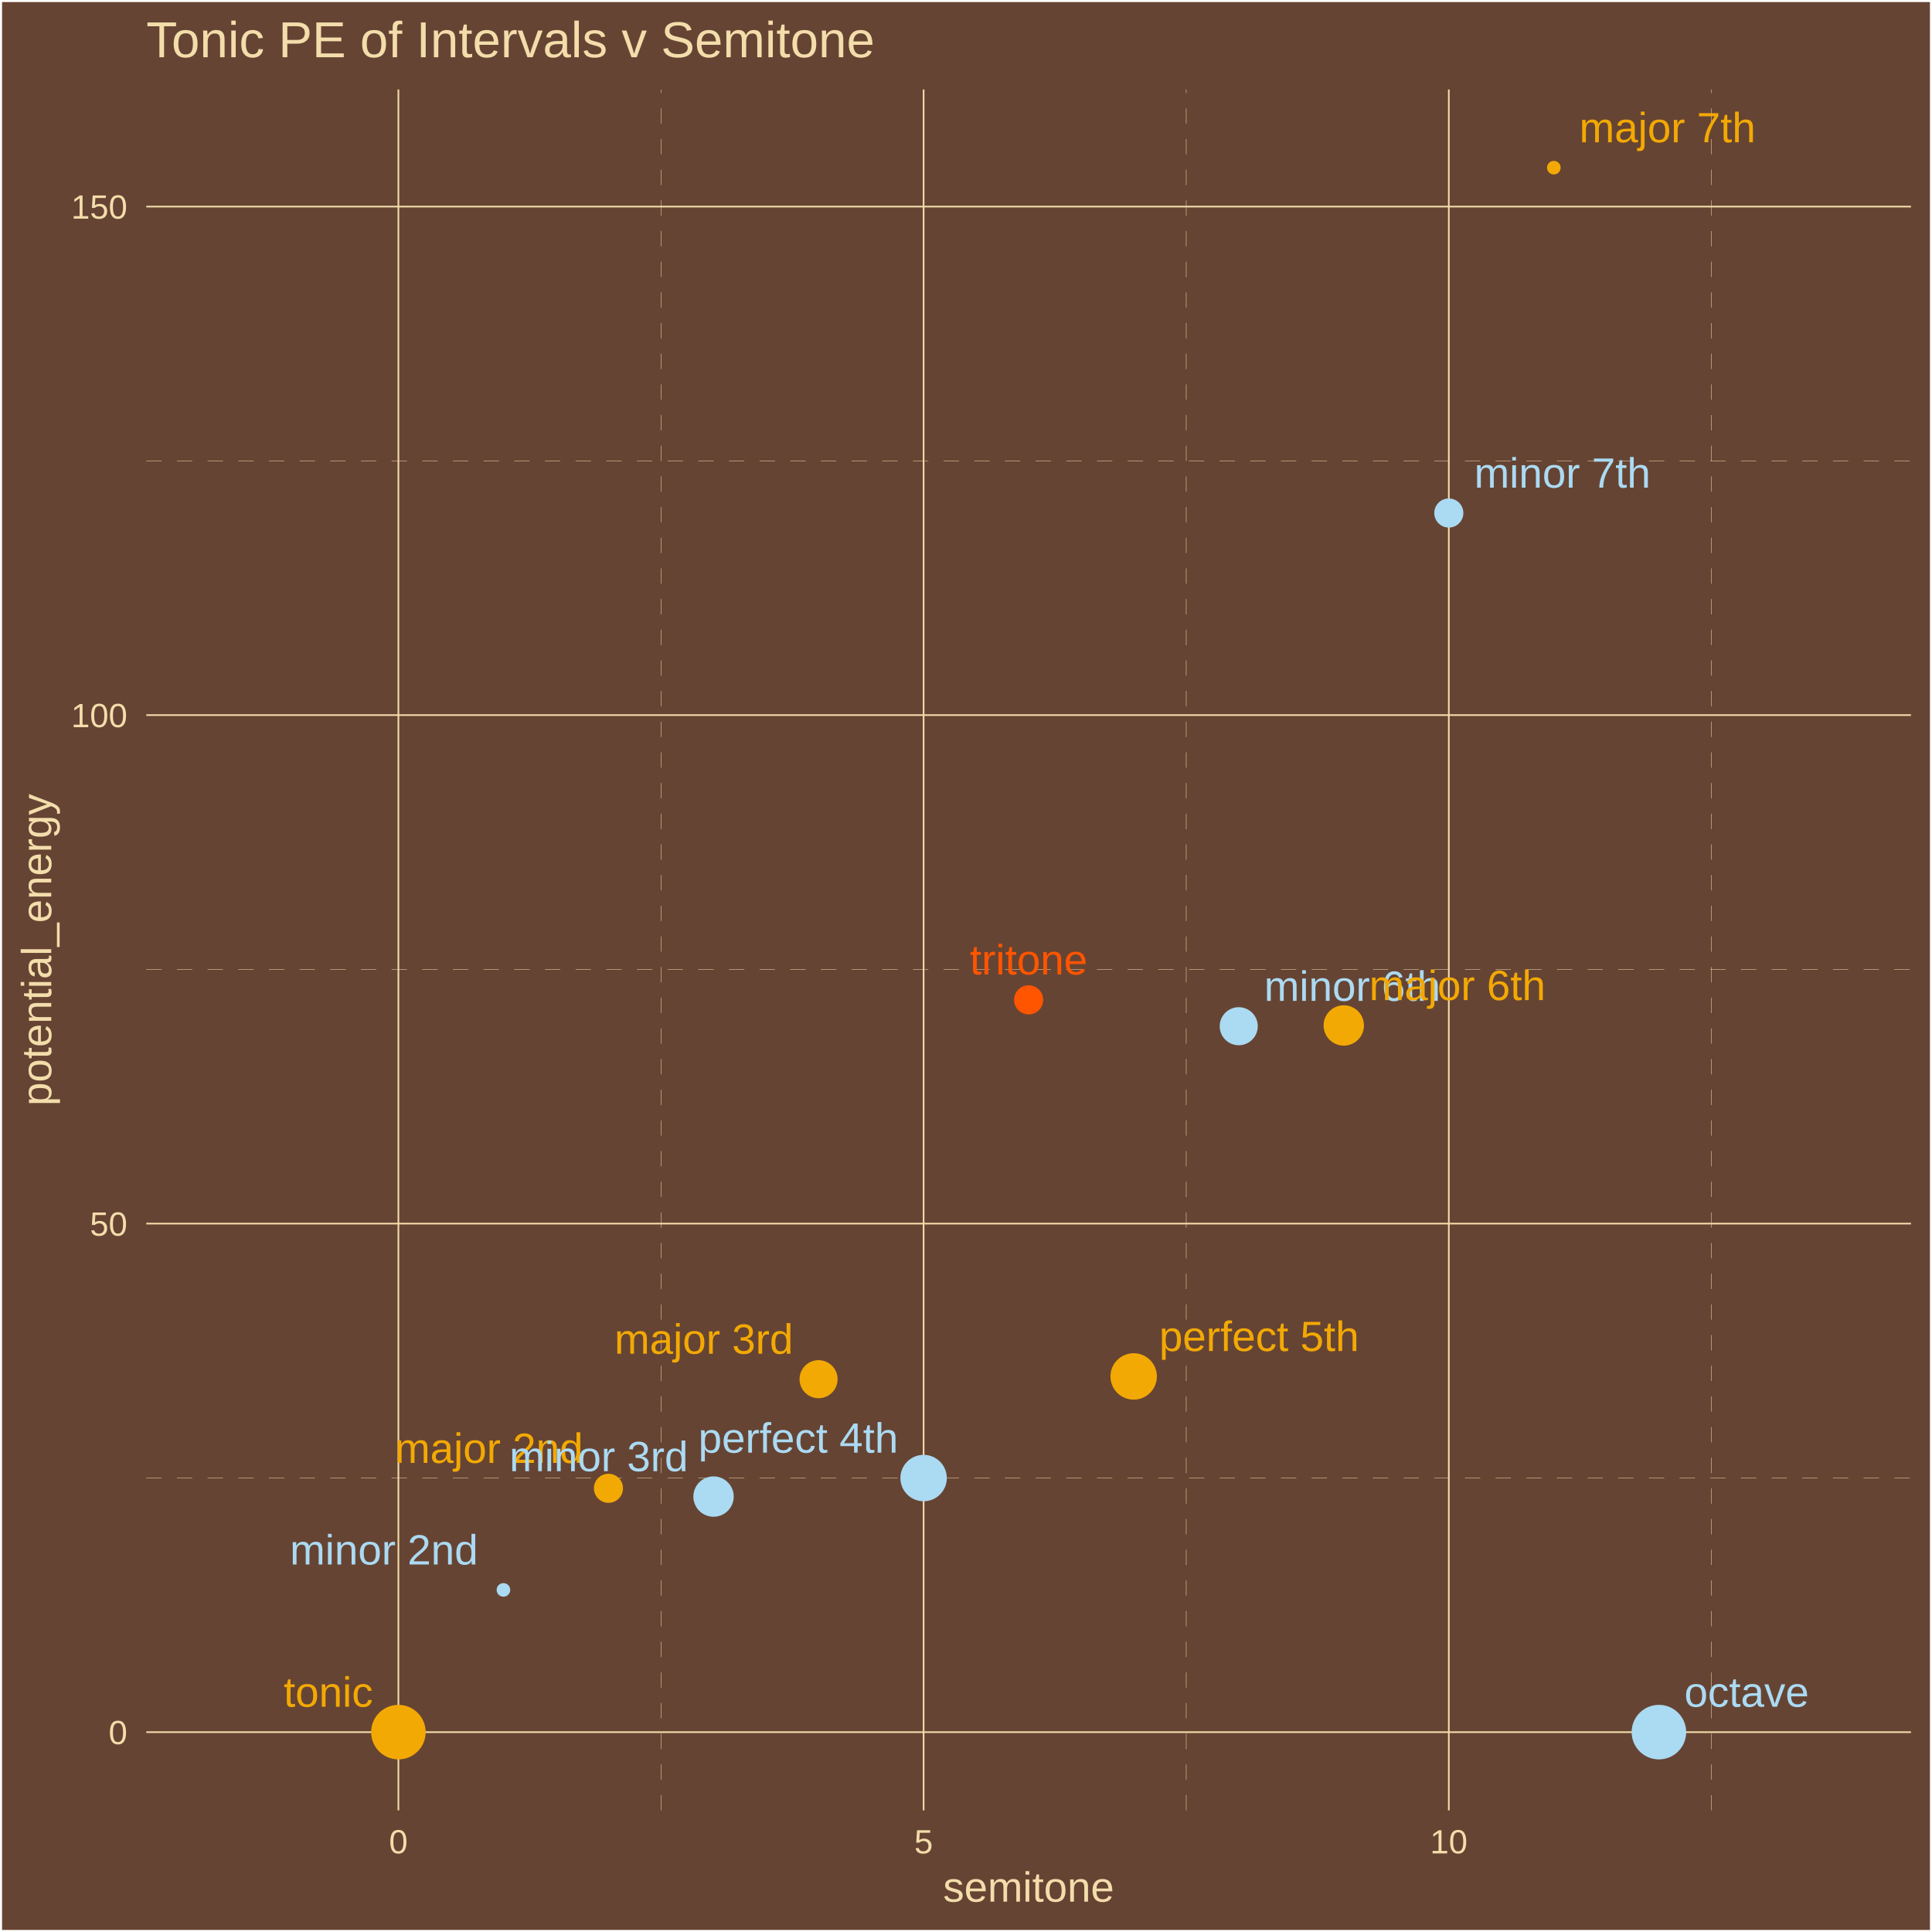
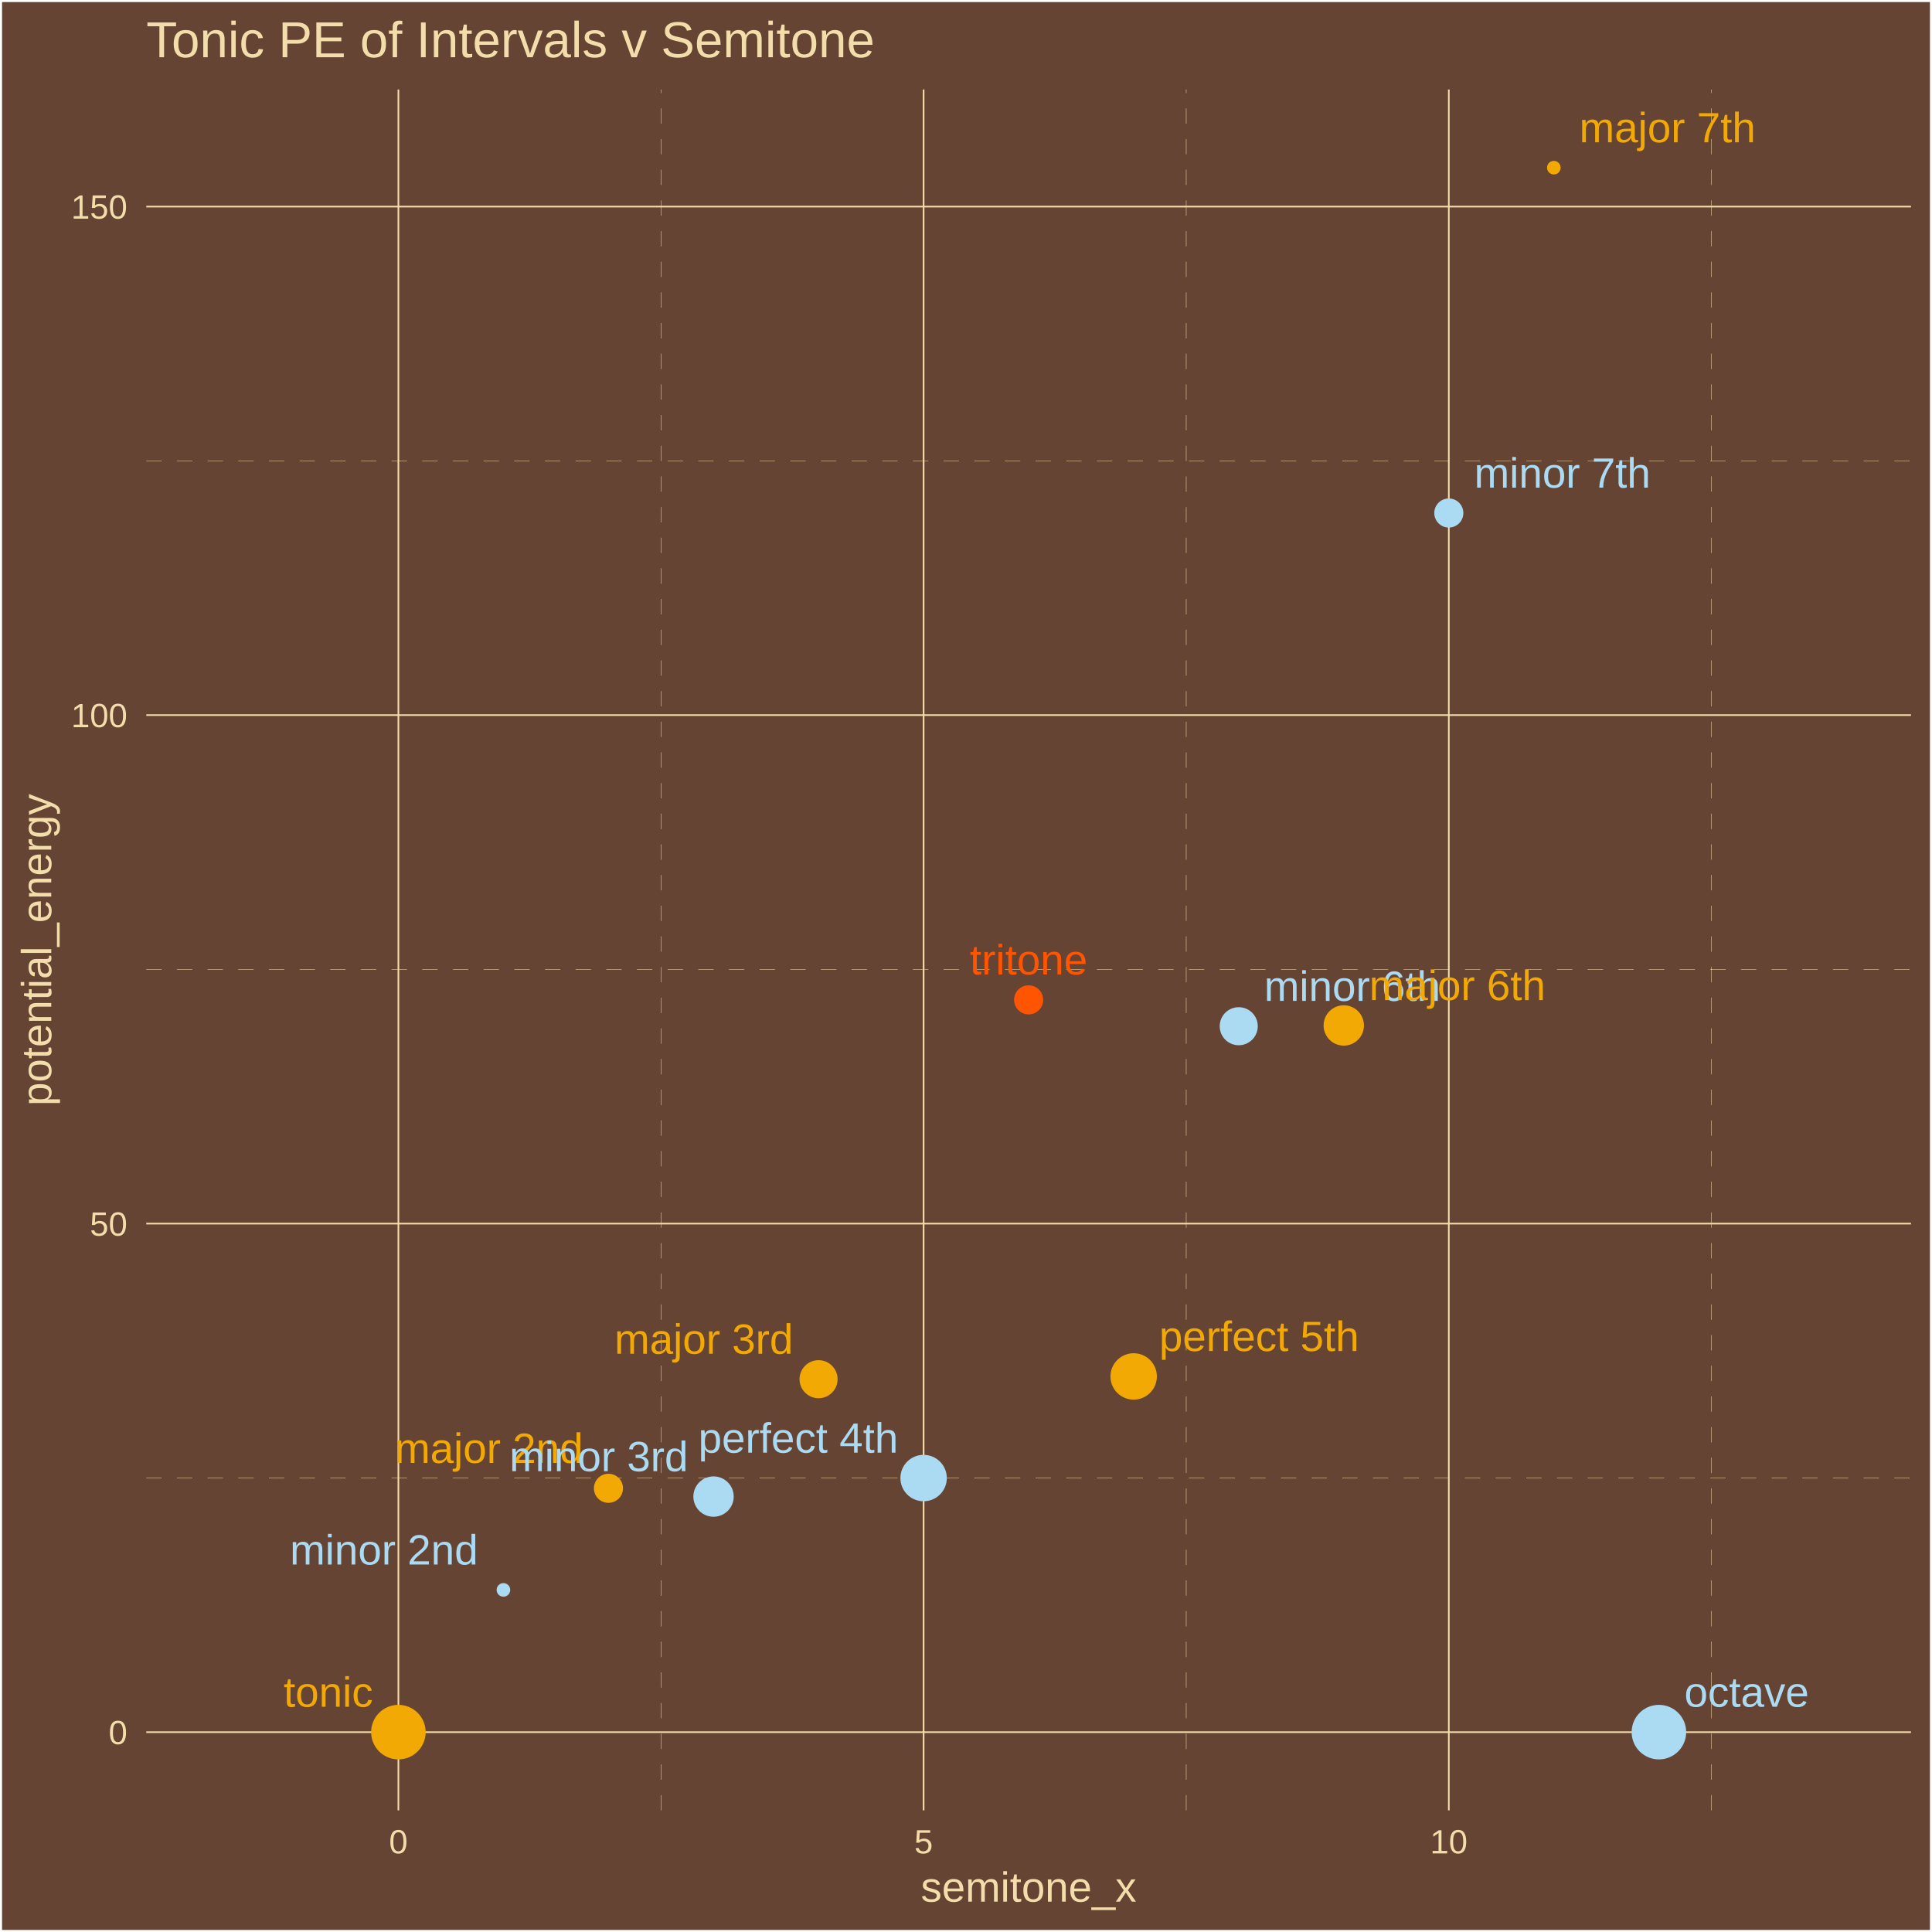
<svg xmlns="http://www.w3.org/2000/svg" class="svglite" width="504.00pt" height="504.00pt" viewBox="0 0 504.00 504.00">
  <defs>
    <style type="text/css">
    .svglite line, .svglite polyline, .svglite polygon, .svglite path, .svglite rect, .svglite circle {
      fill: none;
      stroke: #000000;
      stroke-linecap: round;
      stroke-linejoin: round;
      stroke-miterlimit: 10.00;
    }
    .svglite text {
      white-space: pre;
    }
  </style>
  </defs>
  <rect width="100%" height="100%" style="stroke: none; fill: #664433;" />
  <defs>
    <clipPath id="cpMC4wMHw1MDQuMDB8MC4wMHw1MDQuMDA=">
      <rect x="0.00" y="0.00" width="504.00" height="504.00" />
    </clipPath>
  </defs>
  <g clip-path="url(#cpMC4wMHw1MDQuMDB8MC4wMHw1MDQuMDA=)">
    <rect x="0.00" y="0" width="504.00" height="504.00" style="stroke-width: 1.07; stroke: #FFFFFF; fill: #664433;" />
  </g>
  <defs>
    <clipPath id="cpMzguMTZ8NDk4LjUyfDIzLjM0fDQ3Mi4yNw==">
      <rect x="38.16" y="23.34" width="460.36" height="448.93" />
    </clipPath>
  </defs>
  <g clip-path="url(#cpMzguMTZ8NDk4LjUyfDIzLjM0fDQ3Mi4yNw==)">
    <rect x="38.16" y="23.34" width="460.36" height="448.93" style="stroke-width: 1.07; stroke: none; fill: #664433;" />
    <polyline points="38.16,385.53 498.52,385.53 " style="stroke-width: 0.11; stroke: #F3DDAB; stroke-dasharray: 4.00,4.00; stroke-linecap: butt;" />
    <polyline points="38.16,252.87 498.52,252.87 " style="stroke-width: 0.11; stroke: #F3DDAB; stroke-dasharray: 4.00,4.00; stroke-linecap: butt;" />
    <polyline points="38.16,120.22 498.52,120.22 " style="stroke-width: 0.11; stroke: #F3DDAB; stroke-dasharray: 4.00,4.00; stroke-linecap: butt;" />
    <polyline points="172.43,472.27 172.43,23.34 " style="stroke-width: 0.11; stroke: #F3DDAB; stroke-dasharray: 4.00,4.00; stroke-linecap: butt;" />
    <polyline points="309.45,472.27 309.45,23.34 " style="stroke-width: 0.11; stroke: #F3DDAB; stroke-dasharray: 4.00,4.00; stroke-linecap: butt;" />
    <polyline points="446.46,472.27 446.46,23.34 " style="stroke-width: 0.11; stroke: #F3DDAB; stroke-dasharray: 4.00,4.00; stroke-linecap: butt;" />
    <polyline points="38.16,451.86 498.52,451.86 " style="stroke-width: 0.43; stroke: #F3DDAB; stroke-linecap: butt;" />
    <polyline points="38.16,319.20 498.52,319.20 " style="stroke-width: 0.43; stroke: #F3DDAB; stroke-linecap: butt;" />
    <polyline points="38.16,186.55 498.52,186.55 " style="stroke-width: 0.43; stroke: #F3DDAB; stroke-linecap: butt;" />
    <polyline points="38.16,53.89 498.52,53.89 " style="stroke-width: 0.43; stroke: #F3DDAB; stroke-linecap: butt;" />
    <polyline points="103.93,472.27 103.93,23.34 " style="stroke-width: 0.43; stroke: #F3DDAB; stroke-linecap: butt;" />
    <polyline points="240.94,472.27 240.94,23.34 " style="stroke-width: 0.43; stroke: #F3DDAB; stroke-linecap: butt;" />
    <polyline points="377.95,472.27 377.95,23.34 " style="stroke-width: 0.43; stroke: #F3DDAB; stroke-linecap: butt;" />
    <circle cx="103.93" cy="451.86" r="6.76" style="stroke-width: 0.71; stroke: #F3A904; fill: #F3A904;" />
    <circle cx="131.33" cy="414.76" r="1.42" style="stroke-width: 0.71; stroke: #ABDAF3; fill: #ABDAF3;" />
    <circle cx="158.73" cy="388.25" r="3.44" style="stroke-width: 0.71; stroke: #F3A904; fill: #F3A904;" />
    <circle cx="186.14" cy="390.41" r="4.91" style="stroke-width: 0.71; stroke: #ABDAF3; fill: #ABDAF3;" />
    <circle cx="213.54" cy="359.79" r="4.61" style="stroke-width: 0.71; stroke: #F3A904; fill: #F3A904;" />
    <circle cx="240.94" cy="385.58" r="5.70" style="stroke-width: 0.71; stroke: #ABDAF3; fill: #ABDAF3;" />
    <circle cx="268.34" cy="260.83" r="3.44" style="stroke-width: 0.71; stroke: #FF5500; fill: #FF5500;" />
    <circle cx="295.74" cy="359.07" r="5.70" style="stroke-width: 0.71; stroke: #F3A904; fill: #F3A904;" />
    <circle cx="323.15" cy="267.71" r="4.61" style="stroke-width: 0.71; stroke: #ABDAF3; fill: #ABDAF3;" />
    <circle cx="350.55" cy="267.51" r="4.91" style="stroke-width: 0.71; stroke: #F3A904; fill: #F3A904;" />
    <circle cx="377.95" cy="133.83" r="3.44" style="stroke-width: 0.71; stroke: #ABDAF3; fill: #ABDAF3;" />
    <circle cx="405.35" cy="43.74" r="1.42" style="stroke-width: 0.71; stroke: #F3A904; fill: #F3A904;" />
    <circle cx="432.76" cy="451.86" r="6.76" style="stroke-width: 0.71; stroke: #ABDAF3; fill: #ABDAF3;" />
    <polygon points="68.39,451.86 101.77,451.86 101.68,451.86 102.03,451.84 102.37,451.77 102.69,451.65 103.00,451.48 103.27,451.26 103.50,451.00 103.68,450.70 103.82,450.38 103.90,450.05 103.93,449.70 103.93,449.70 103.93,431.71 103.93,431.71 103.90,431.36 103.82,431.02 103.68,430.70 103.50,430.41 103.27,430.15 103.00,429.93 102.69,429.76 102.37,429.63 102.03,429.56 101.77,429.55 68.39,429.55 68.65,429.56 68.30,429.55 67.96,429.59 67.62,429.69 67.31,429.84 67.02,430.03 66.77,430.28 66.56,430.55 66.40,430.86 66.29,431.19 66.24,431.53 66.23,431.71 66.23,449.70 66.24,449.53 66.24,449.87 66.29,450.22 66.40,450.55 66.56,450.85 66.77,451.13 67.02,451.37 67.31,451.57 67.62,451.72 67.96,451.82 68.30,451.86 " style="stroke-width: nan; stroke: none;" />
    <text x="97.30" y="445.24" text-anchor="end" style="font-size: 11.04px;fill: #F3A904; font-family: &quot;Arial&quot;;" textLength="23.30px" lengthAdjust="spacingAndGlyphs">tonic</text>
    <polygon points="70.04,414.76 129.17,414.76 129.08,414.76 129.43,414.74 129.77,414.67 130.10,414.55 130.40,414.38 130.67,414.16 130.90,413.90 131.08,413.60 131.22,413.28 131.30,412.94 131.33,412.60 131.33,412.60 131.33,394.61 131.33,394.61 131.30,394.26 131.22,393.92 131.08,393.60 130.90,393.31 130.67,393.05 130.40,392.83 130.10,392.65 129.77,392.53 129.43,392.46 129.17,392.45 70.04,392.45 70.30,392.46 69.96,392.45 69.61,392.49 69.28,392.59 68.96,392.74 68.68,392.93 68.43,393.17 68.22,393.45 68.06,393.76 67.95,394.09 67.89,394.43 67.88,394.61 67.88,412.60 67.89,412.42 67.89,412.77 67.95,413.12 68.06,413.45 68.22,413.75 68.43,414.03 68.68,414.27 68.96,414.47 69.28,414.62 69.61,414.71 69.96,414.76 " style="stroke-width: nan; stroke: none;" />
    <text x="124.71" y="408.13" text-anchor="end" style="font-size: 11.04px;fill: #ABDAF3; font-family: &quot;Arial&quot;;" textLength="49.05px" lengthAdjust="spacingAndGlyphs">minor 2nd</text>
    <polygon points="97.45,388.25 156.57,388.25 156.49,388.25 156.83,388.24 157.17,388.17 157.50,388.05 157.80,387.87 158.07,387.65 158.30,387.39 158.49,387.10 158.62,386.78 158.71,386.44 158.73,386.09 158.73,386.09 158.73,368.10 158.73,368.10 158.71,367.76 158.62,367.42 158.49,367.10 158.30,366.80 158.07,366.54 157.80,366.32 157.50,366.15 157.17,366.03 156.83,365.96 156.57,365.94 97.45,365.94 97.71,365.96 97.36,365.94 97.01,365.99 96.68,366.08 96.37,366.23 96.08,366.43 95.83,366.67 95.62,366.95 95.46,367.25 95.35,367.58 95.29,367.93 95.29,368.10 95.29,386.09 95.29,385.92 95.29,386.27 95.35,386.61 95.46,386.94 95.62,387.25 95.83,387.53 96.08,387.77 96.37,387.97 96.68,388.11 97.01,388.21 97.36,388.25 " style="stroke-width: nan; stroke: none;" />
    <text x="152.11" y="381.63" text-anchor="end" style="font-size: 11.04px;fill: #F3A904; font-family: &quot;Arial&quot;;" textLength="49.05px" lengthAdjust="spacingAndGlyphs">major 2nd</text>
    <polygon points="127.31,390.41 183.98,390.41 183.89,390.41 184.24,390.39 184.58,390.33 184.90,390.20 185.20,390.03 185.47,389.81 185.70,389.55 185.89,389.25 186.02,388.93 186.11,388.60 186.14,388.25 186.14,388.25 186.14,370.26 186.14,370.26 186.11,369.91 186.02,369.57 185.89,369.25 185.70,368.96 185.47,368.70 185.20,368.48 184.90,368.31 184.58,368.18 184.24,368.11 183.98,368.10 127.31,368.10 127.57,368.11 127.22,368.10 126.88,368.14 126.55,368.24 126.23,368.39 125.95,368.58 125.69,368.83 125.49,369.10 125.32,369.41 125.21,369.74 125.16,370.08 125.15,370.26 125.15,388.25 125.16,388.08 125.16,388.42 125.21,388.77 125.32,389.10 125.49,389.41 125.69,389.68 125.95,389.92 126.23,390.12 126.55,390.27 126.88,390.37 127.22,390.41 " style="stroke-width: nan; stroke: none;" />
    <text x="179.51" y="383.79" text-anchor="end" style="font-size: 11.04px;fill: #ABDAF3; font-family: &quot;Arial&quot;;" textLength="46.58px" lengthAdjust="spacingAndGlyphs">minor 3rd</text>
    <polygon points="154.71,359.79 211.38,359.79 211.29,359.78 211.64,359.77 211.98,359.70 212.30,359.58 212.60,359.40 212.87,359.18 213.10,358.92 213.29,358.63 213.43,358.31 213.51,357.97 213.54,357.63 213.54,357.63 213.54,339.63 213.54,339.63 213.51,339.29 213.43,338.95 213.29,338.63 213.10,338.34 212.87,338.08 212.60,337.86 212.30,337.68 211.98,337.56 211.64,337.49 211.38,337.47 154.71,337.47 154.97,337.49 154.63,337.48 154.28,337.52 153.95,337.61 153.63,337.76 153.35,337.96 153.10,338.20 152.89,338.48 152.73,338.79 152.62,339.12 152.56,339.46 152.55,339.63 152.55,357.63 152.56,357.45 152.56,357.80 152.62,358.14 152.73,358.47 152.89,358.78 153.10,359.06 153.35,359.30 153.63,359.50 153.95,359.65 154.28,359.74 154.63,359.78 " style="stroke-width: nan; stroke: none;" />
    <text x="206.91" y="353.16" text-anchor="end" style="font-size: 11.04px;fill: #F3A904; font-family: &quot;Arial&quot;;" textLength="46.58px" lengthAdjust="spacingAndGlyphs">major 3rd</text>
    <polygon points="176.57,385.58 238.78,385.58 238.69,385.58 239.04,385.56 239.38,385.49 239.71,385.37 240.01,385.20 240.28,384.98 240.51,384.72 240.69,384.42 240.83,384.10 240.91,383.77 240.94,383.42 240.94,383.42 240.94,365.43 240.94,365.43 240.91,365.08 240.83,364.74 240.69,364.42 240.51,364.13 240.28,363.87 240.01,363.65 239.71,363.48 239.38,363.35 239.04,363.28 238.78,363.27 176.57,363.27 176.83,363.28 176.48,363.27 176.14,363.31 175.81,363.41 175.49,363.56 175.21,363.75 174.96,363.99 174.75,364.27 174.58,364.58 174.47,364.91 174.42,365.25 174.41,365.43 174.41,383.42 174.42,383.25 174.42,383.59 174.47,383.94 174.58,384.27 174.75,384.57 174.96,384.85 175.21,385.09 175.49,385.29 175.81,385.44 176.14,385.54 176.48,385.58 " style="stroke-width: nan; stroke: none;" />
    <text x="234.32" y="378.96" text-anchor="end" style="font-size: 11.04px;fill: #ABDAF3; font-family: &quot;Arial&quot;;" textLength="52.13px" lengthAdjust="spacingAndGlyphs">perfect 4th</text>
    <polygon points="247.97,260.83 288.71,260.83 288.62,260.83 288.97,260.81 289.31,260.74 289.64,260.62 289.94,260.44 290.21,260.22 290.44,259.96 290.62,259.67 290.76,259.35 290.84,259.01 290.87,258.67 290.87,258.67 290.87,240.67 290.87,240.67 290.84,240.33 290.76,239.99 290.62,239.67 290.44,239.38 290.21,239.12 289.94,238.90 289.64,238.72 289.31,238.60 288.97,238.53 288.71,238.51 247.97,238.51 248.23,238.53 247.89,238.52 247.54,238.56 247.21,238.65 246.89,238.80 246.61,239.00 246.36,239.24 246.15,239.52 245.99,239.83 245.88,240.16 245.82,240.50 245.81,240.67 245.81,258.67 245.82,258.49 245.82,258.84 245.88,259.18 245.99,259.51 246.15,259.82 246.36,260.10 246.61,260.34 246.89,260.54 247.21,260.69 247.54,260.78 247.89,260.83 " style="stroke-width: nan; stroke: none;" />
    <text x="268.34" y="254.20" text-anchor="middle" style="font-size: 11.04px;fill: #FF5500; font-family: &quot;Arial&quot;;" textLength="30.66px" lengthAdjust="spacingAndGlyphs">tritone</text>
    <polygon points="297.90,359.07 360.11,359.07 360.03,359.07 360.37,359.05 360.71,358.98 361.04,358.86 361.34,358.69 361.61,358.47 361.84,358.21 362.02,357.91 362.16,357.59 362.24,357.25 362.27,356.91 362.27,356.91 362.27,338.91 362.27,338.91 362.24,338.57 362.16,338.23 362.02,337.91 361.84,337.62 361.61,337.36 361.34,337.14 361.04,336.96 360.71,336.84 360.37,336.77 360.11,336.75 297.90,336.75 298.16,336.77 297.82,336.76 297.47,336.80 297.14,336.90 296.82,337.04 296.54,337.24 296.29,337.48 296.08,337.76 295.92,338.07 295.81,338.40 295.75,338.74 295.74,338.91 295.74,356.91 295.75,356.73 295.75,357.08 295.81,357.42 295.92,357.75 296.08,358.06 296.29,358.34 296.54,358.58 296.82,358.78 297.14,358.93 297.47,359.02 297.82,359.07 " style="stroke-width: nan; stroke: none;" />
    <text x="302.37" y="352.44" style="font-size: 11.04px;fill: #F3A904; font-family: &quot;Arial&quot;;" textLength="52.13px" lengthAdjust="spacingAndGlyphs">perfect 5th</text>
    <polygon points="325.31,267.71 381.37,267.71 381.28,267.71 381.63,267.70 381.97,267.63 382.29,267.50 382.59,267.33 382.86,267.11 383.09,266.85 383.28,266.56 383.41,266.24 383.50,265.90 383.53,265.55 383.53,265.55 383.53,247.56 383.53,247.56 383.50,247.21 383.41,246.88 383.28,246.56 383.09,246.26 382.86,246.00 382.59,245.78 382.29,245.61 381.97,245.49 381.63,245.42 381.37,245.40 325.31,245.40 325.57,245.42 325.22,245.40 324.87,245.44 324.54,245.54 324.23,245.69 323.94,245.89 323.69,246.13 323.48,246.41 323.32,246.71 323.21,247.04 323.15,247.39 323.15,247.56 323.15,265.55 323.15,265.38 323.15,265.73 323.21,266.07 323.32,266.40 323.48,266.71 323.69,266.99 323.94,267.23 324.23,267.42 324.54,267.57 324.87,267.67 325.22,267.71 " style="stroke-width: nan; stroke: none;" />
    <text x="329.77" y="261.09" style="font-size: 11.04px;fill: #ABDAF3; font-family: &quot;Arial&quot;;" textLength="45.98px" lengthAdjust="spacingAndGlyphs">minor 6th</text>
    <polygon points="352.71,267.51 408.77,267.51 408.68,267.51 409.03,267.50 409.37,267.43 409.69,267.30 409.99,267.13 410.26,266.91 410.49,266.65 410.68,266.36 410.82,266.04 410.90,265.70 410.93,265.35 410.93,265.35 410.93,247.36 410.93,247.36 410.90,247.01 410.82,246.67 410.68,246.36 410.49,246.06 410.26,245.80 409.99,245.58 409.69,245.41 409.37,245.28 409.03,245.21 408.77,245.20 352.71,245.20 352.97,245.21 352.62,245.20 352.28,245.24 351.94,245.34 351.63,245.49 351.34,245.69 351.09,245.93 350.88,246.20 350.72,246.51 350.61,246.84 350.56,247.19 350.55,247.36 350.55,265.35 350.56,265.18 350.56,265.53 350.61,265.87 350.72,266.20 350.88,266.51 351.09,266.78 351.34,267.02 351.63,267.22 351.94,267.37 352.28,267.47 352.62,267.51 " style="stroke-width: nan; stroke: none;" />
    <text x="357.17" y="260.89" style="font-size: 11.04px;fill: #F3A904; font-family: &quot;Arial&quot;;" textLength="45.98px" lengthAdjust="spacingAndGlyphs">major 6th</text>
    <polygon points="380.11,133.83 436.17,133.83 436.08,133.83 436.43,133.82 436.77,133.75 437.10,133.62 437.40,133.45 437.67,133.23 437.90,132.97 438.08,132.68 438.22,132.36 438.30,132.02 438.33,131.67 438.33,131.67 438.33,113.68 438.33,113.68 438.30,113.33 438.22,112.99 438.08,112.67 437.90,112.38 437.67,112.12 437.40,111.90 437.10,111.73 436.77,111.60 436.43,111.53 436.17,111.52 380.11,111.52 380.37,111.53 380.02,111.52 379.68,111.56 379.34,111.66 379.03,111.81 378.74,112.01 378.49,112.25 378.29,112.52 378.12,112.83 378.01,113.16 377.96,113.50 377.95,113.68 377.95,131.67 377.96,131.50 377.96,131.85 378.01,132.19 378.12,132.52 378.29,132.83 378.49,133.10 378.74,133.34 379.03,133.54 379.34,133.69 379.68,133.79 380.02,133.83 " style="stroke-width: nan; stroke: none;" />
    <text x="384.57" y="127.21" style="font-size: 11.04px;fill: #ABDAF3; font-family: &quot;Arial&quot;;" textLength="45.98px" lengthAdjust="spacingAndGlyphs">minor 7th</text>
    <polygon points="407.51,43.74 463.57,43.74 463.49,43.74 463.83,43.73 464.17,43.66 464.50,43.53 464.80,43.36 465.07,43.14 465.30,42.88 465.48,42.59 465.62,42.27 465.70,41.93 465.73,41.58 465.73,41.58 465.73,23.59 465.73,23.59 465.70,23.24 465.62,22.90 465.48,22.59 465.30,22.29 465.07,22.03 464.80,21.81 464.50,21.64 464.17,21.51 463.83,21.44 463.57,21.43 407.51,21.43 407.77,21.44 407.43,21.43 407.08,21.47 406.75,21.57 406.43,21.72 406.15,21.92 405.90,22.16 405.69,22.43 405.53,22.74 405.42,23.07 405.36,23.42 405.35,23.59 405.35,41.58 405.36,41.41 405.36,41.76 405.42,42.10 405.53,42.43 405.69,42.74 405.90,43.01 406.15,43.25 406.43,43.45 406.75,43.60 407.08,43.70 407.43,43.74 " style="stroke-width: nan; stroke: none;" />
    <text x="411.98" y="37.12" style="font-size: 11.04px;fill: #F3A904; font-family: &quot;Arial&quot;;" textLength="45.98px" lengthAdjust="spacingAndGlyphs">major 7th</text>
    <polygon points="434.92,451.86 477.50,451.86 477.41,451.86 477.76,451.84 478.10,451.77 478.42,451.65 478.72,451.48 478.99,451.26 479.22,451.00 479.41,450.70 479.54,450.38 479.63,450.05 479.66,449.70 479.66,449.70 479.66,431.71 479.66,431.71 479.63,431.36 479.54,431.02 479.41,430.70 479.22,430.41 478.99,430.15 478.72,429.93 478.42,429.76 478.10,429.63 477.76,429.56 477.50,429.55 434.92,429.55 435.18,429.56 434.83,429.55 434.48,429.59 434.15,429.69 433.84,429.84 433.55,430.03 433.30,430.28 433.09,430.55 432.93,430.86 432.82,431.19 432.76,431.53 432.76,431.71 432.76,449.70 432.76,449.53 432.76,449.87 432.82,450.22 432.93,450.55 433.09,450.85 433.30,451.13 433.55,451.37 433.84,451.57 434.15,451.72 434.48,451.82 434.83,451.86 " style="stroke-width: nan; stroke: none;" />
    <text x="439.38" y="445.24" style="font-size: 11.04px;fill: #ABDAF3; font-family: &quot;Arial&quot;;" textLength="32.50px" lengthAdjust="spacingAndGlyphs">octave</text>
  </g>
  <g clip-path="url(#cpMC4wMHw1MDQuMDB8MC4wMHw1MDQuMDA=)">
    <text x="33.23" y="455.01" text-anchor="end" style="font-size: 8.80px;fill: #F3DDAB; font-family: &quot;Arial&quot;;" textLength="4.90px" lengthAdjust="spacingAndGlyphs">0</text>
    <text x="33.23" y="322.36" text-anchor="end" style="font-size: 8.80px;fill: #F3DDAB; font-family: &quot;Arial&quot;;" textLength="9.79px" lengthAdjust="spacingAndGlyphs">50</text>
    <text x="33.23" y="189.70" text-anchor="end" style="font-size: 8.80px;fill: #F3DDAB; font-family: &quot;Arial&quot;;" textLength="14.69px" lengthAdjust="spacingAndGlyphs">100</text>
    <text x="33.23" y="57.04" text-anchor="end" style="font-size: 8.80px;fill: #F3DDAB; font-family: &quot;Arial&quot;;" textLength="14.69px" lengthAdjust="spacingAndGlyphs">150</text>
    <text x="103.93" y="483.50" text-anchor="middle" style="font-size: 8.80px;fill: #F3DDAB; font-family: &quot;Arial&quot;;" textLength="4.90px" lengthAdjust="spacingAndGlyphs">0</text>
    <text x="240.94" y="483.50" text-anchor="middle" style="font-size: 8.80px;fill: #F3DDAB; font-family: &quot;Arial&quot;;" textLength="4.90px" lengthAdjust="spacingAndGlyphs">5</text>
    <text x="377.95" y="483.50" text-anchor="middle" style="font-size: 8.80px;fill: #F3DDAB; font-family: &quot;Arial&quot;;" textLength="9.79px" lengthAdjust="spacingAndGlyphs">10</text>
-     <text x="268.34" y="496.09" text-anchor="middle" style="font-size: 11.00px;fill: #F3DDAB; font-family: &quot;Arial&quot;;" textLength="44.64px" lengthAdjust="spacingAndGlyphs">semitone</text>
+     <text x="268.34" y="496.09" text-anchor="middle" style="font-size: 11.00px;fill: #F3DDAB; font-family: &quot;Arial&quot;;" textLength="56.26px" lengthAdjust="spacingAndGlyphs">semitone_x</text>
    <text transform="translate(13.37,247.80) rotate(-90)" text-anchor="middle" style="font-size: 11.00px;fill: #F3DDAB; font-family: &quot;Arial&quot;;" textLength="81.35px" lengthAdjust="spacingAndGlyphs">potential_energy</text>
    <text x="38.16" y="14.94" style="font-size: 13.20px;fill: #F3DDAB; font-family: &quot;Arial&quot;;" textLength="191.35px" lengthAdjust="spacingAndGlyphs">Tonic PE of Intervals v Semitone</text>
  </g>
</svg>
